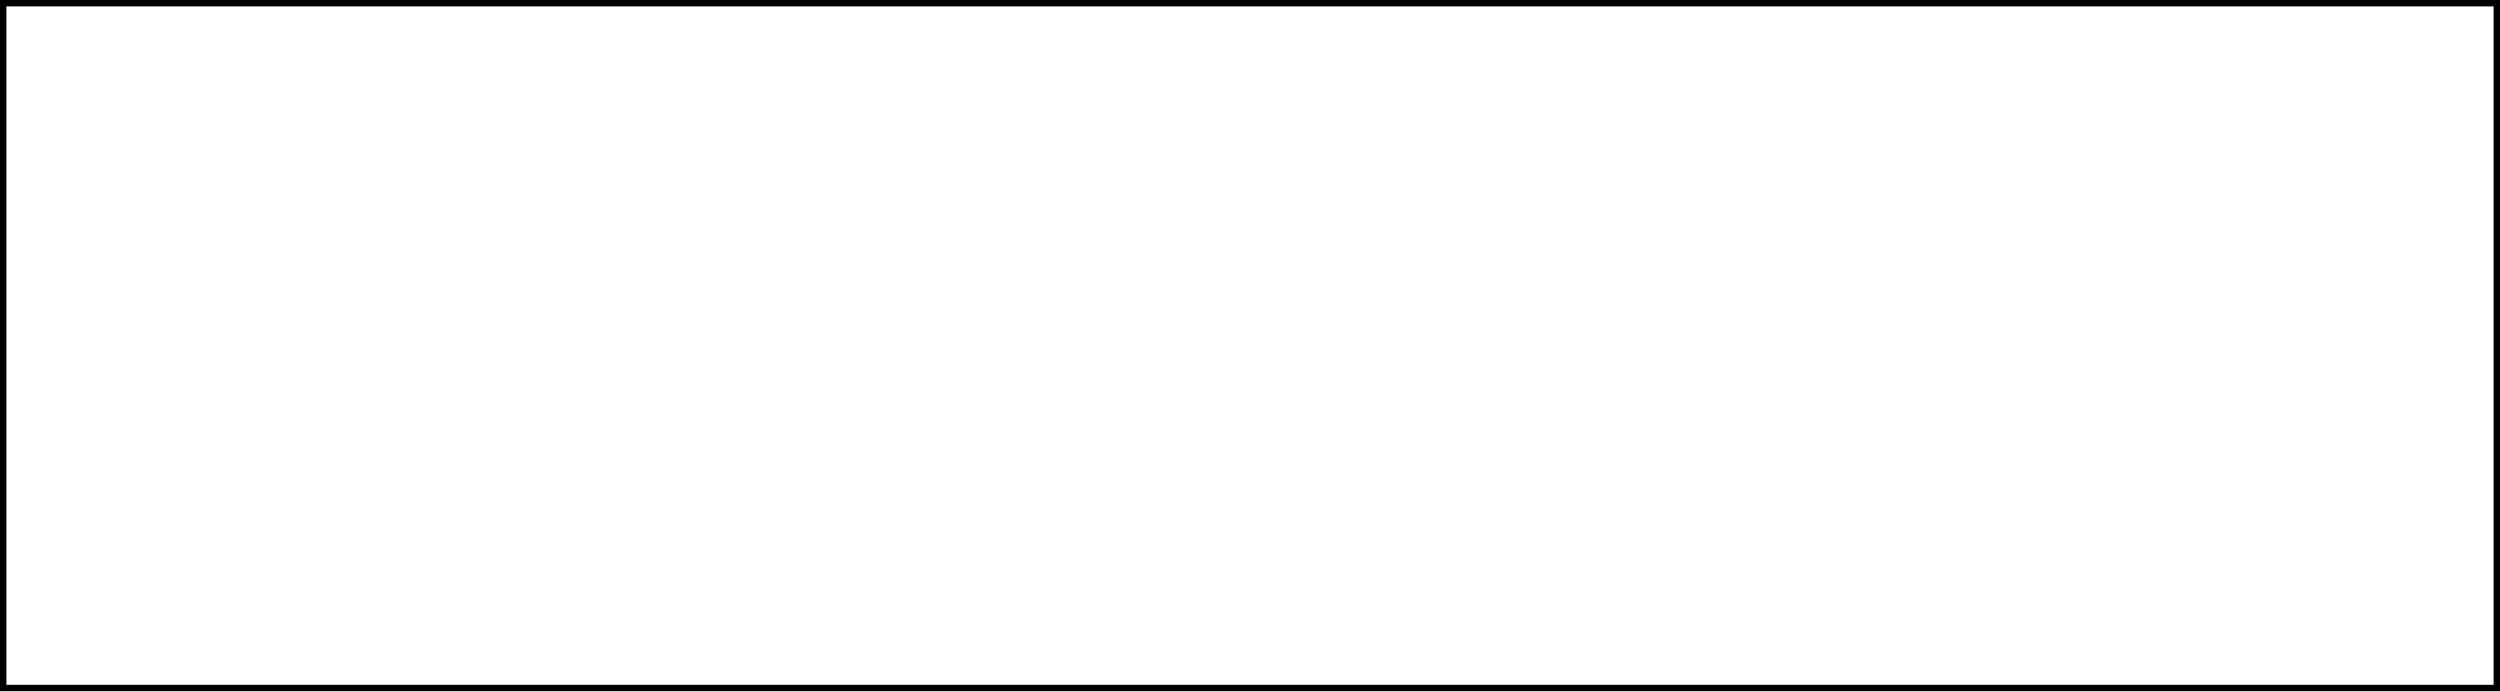
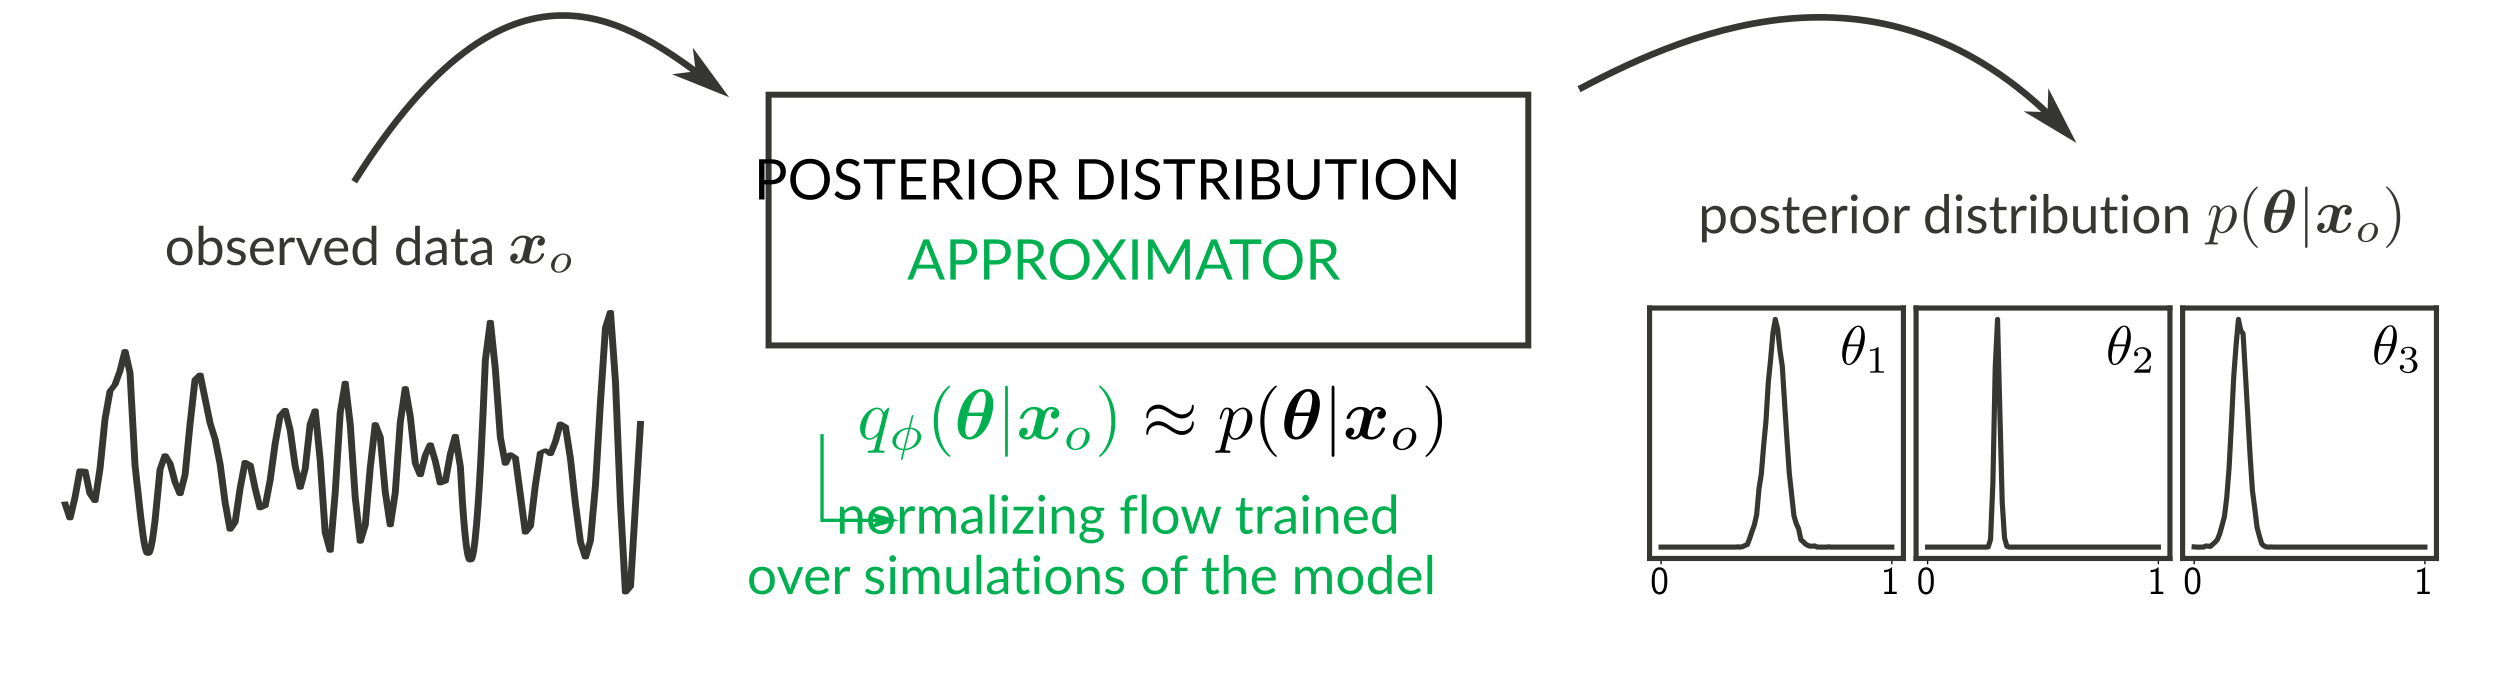
<svg xmlns="http://www.w3.org/2000/svg" width="788.023" height="217.872" viewBox="0 0 591.017 163.404" version="1.2" id="svg12">
  <defs id="defs5">
+     <marker orient="auto" refY="0.0" refX="0.0" id="marker7252" style="overflow:visible;">
+       <path id="path7250" d="M 0.0,0.0 L 5.0,-5.0 L -12.5,0.0 L 5.0,5.0 L 0.0,0.0 z " style="fill-rule:evenodd;stroke:#00b050;stroke-width:1pt;stroke-opacity:1;fill:#00b050;fill-opacity:1" transform="scale(0.4) rotate(180) translate(10,0)" />
+     </marker>
+     <marker orient="auto" refY="0.0" refX="0.0" id="Arrow1Mend" style="overflow:visible;">
+       <path id="path2341" d="M 0.0,0.0 L 5.0,-5.0 L -12.5,0.0 L 5.0,5.0 L 0.0,0.0 z " style="fill-rule:evenodd;stroke:#363732;stroke-width:1pt;stroke-opacity:1;fill:#363732;fill-opacity:1" transform="scale(0.4) rotate(180) translate(10,0)" />
+     </marker>
    <clipPath id="clip1">
      <path d="M 0,0 H 1321.754 V 296.953 H 0 Z m 0,0" id="path2" />
    </clipPath>
+     <clipPath id="clip1-3">
+       <path d="M 0,0 H 1321.754 V 296.953 H 0 Z m 0,0" id="path2-5" />
+     </clipPath>
+     <marker orient="auto" refY="0" refX="0" id="Arrow1Mend-6" style="overflow:visible">
+       <path id="path2341-2" d="M 0,0 5,-5 -12.5,0 5,5 Z" style="fill:#363732;fill-opacity:1;fill-rule:evenodd;stroke:#363732;stroke-width:1pt;stroke-opacity:1" transform="matrix(-0.4,0,0,-0.4,-4,0)" />
+     </marker>
  </defs>
-   <rect style="opacity:1;fill:none;fill-opacity:1;stroke:#000000;stroke-width:1.511;stroke-miterlimit:4;stroke-dasharray:none;stroke-dashoffset:0;stroke-opacity:1" id="rect821" width="589.506" height="161.893" x="0.756" y="0.756" />
+   <g id="g7398" transform="matrix(1.05,0,0,1.05,-18.42401,-11.40939)">
+     <g clip-path="url(#clip1-3)" id="g9" style="clip-rule:nonzero;stroke-width:2.71;stroke-miterlimit:100;stroke-dasharray:none" transform="matrix(0.7682033,0,0,0.39878,-746.447,53.75023)">
+       <path style="fill:none;stroke:#363732;stroke-width:2.033;stroke-linecap:square;stroke-linejoin:round;stroke-miterlimit:100;stroke-dasharray:none;stroke-opacity:1" d="m 1013.562,120.267 1.465,-8.566 1.465,11.883 1.469,15.457 1.473,-0.207 1.465,-13.215 1.465,-4.125 1.469,18.438 1.465,27.883 1.469,15.902 1.465,3.637 1.465,7.785 1.465,11.281 1.465,-12.355 1.469,-52.363 c 2.563,-44.635 3.504,-69.681 5.871,-30.984 l 1.465,28.777 1.469,8.078 1.465,-4.676 1.465,-10.684 1.465,-6.816 1.469,11.066 1.465,28.762 1.465,25.109 1.469,2.801 2.93,-27.547 1.473,-9.039 1.469,-14.152 1.465,-21.648 1.465,-15.426 1.469,4.34 1.465,19.129 1.465,14.984 1.469,-1.598 1.465,-13.457 1.465,-11.332 1.469,1.266 1.465,14.73 1.465,20.633 1.473,15.895 1.469,3.277 1.465,-11.574 1.465,-20.273 1.465,-12.379 1.469,10.805 1.465,25.371 1.469,7.781 1.465,-28.402 1.465,-40.777 1.473,-10.352 1.457,32.887 1.477,45.293 1.465,16.953 1.465,-23.574 1.465,-41.438 1.469,-24.988 1.465,9.426 1.469,32.59 1.465,24.613 1.465,-7.371 1.465,-31.09 1.469,-18.883 1.473,18.66 1.457,39.5 1.477,19.543 1.465,-16.195 1.465,-26.496 1.465,-6.719 1.469,11.363 1.465,6.254 1.465,-9.523 1.469,-12.758 1.465,1.109 1.465,15.574 1.465,10.395 1.477,-17.457 c 3.29,-119.658 5.825,-9.63 7.328,60.164 l 1.469,21.68 1.465,-26.926 1.465,-38.41 1.465,-15.031 1.469,5.57 1.465,-1.887 2.938,-42.555 1.465,3.594 1.469,23.543 1.465,18.133 1.469,1.371 1.465,-2.305 1.465,7.148 1.465,10.305 1.469,-1.715 1.465,-18.137 1.469,-25.582 1.465,-21.379 1.473,-9.02 1.457,9.52 1.48,31.395 1.461,47.008 1.473,42.07 1.457,8.875 1.473,-39.637 1.461,-68.793 1.457,-50.199 1.477,3.375 2.938,92.59" transform="matrix(1,0,0,-1,0,296.955)" id="path7" />
+     </g>
+     <g transform="translate(14.58524,24.82004)" id="g2310">
+       <text id="text1918" y="45.711" x="40.04" style="font-style:normal;font-variant:normal;font-weight:normal;font-stretch:normal;font-size:16px;line-height:1.25;font-family:Lato;-inkscape-font-specification:Lato;letter-spacing:0px;word-spacing:0px;fill:#363732;fill-opacity:1;stroke:none;stroke-width:0.75;stroke-opacity:1" xml:space="preserve">
+         <tspan style="font-size:12px;fill:#363732;fill-opacity:1;stroke:none;stroke-width:0.75;stroke-opacity:1" y="45.711" x="40.04" id="tspan1916">observed data</tspan>
+       </text>
+       <g id="g2200" transform="matrix(1.154731,0,0,1.154731,-147.7053,110.5783)" style="fill:#363732;fill-opacity:1">
+         <g transform="matrix(1.2,0,0,1.2,51.05708,-218.2423)" style="fill:#363732;fill-opacity:1" id="g2006">
+           <path style="fill:#363732;fill-opacity:1;stroke:none;stroke-width:0" d="m 5.344,-4 c -0.359,0.109 -0.531,0.438 -0.531,0.688 0,0.219 0.156,0.469 0.484,0.469 0.359,0 0.719,-0.297 0.719,-0.781 C 6.016,-4.156 5.5,-4.5 4.891,-4.5 4.312,-4.5 3.953,-4.078 3.812,-3.891 3.562,-4.312 3.016,-4.5 2.438,-4.5 c -1.25,0 -1.922,1.219 -1.922,1.547 0,0.141 0.141,0.141 0.234,0.141 0.125,0 0.188,0 0.234,-0.125 0.281,-0.906 1,-1.203 1.406,-1.203 0.375,0 0.562,0.172 0.562,0.484 0,0.203 -0.141,0.75 -0.234,1.109 L 2.375,-1.188 c -0.141,0.609 -0.5,0.906 -0.844,0.906 -0.047,0 -0.281,0 -0.469,-0.141 0.359,-0.109 0.531,-0.453 0.531,-0.688 0,-0.219 -0.172,-0.469 -0.5,-0.469 -0.344,0 -0.719,0.297 -0.719,0.781 0,0.531 0.531,0.875 1.141,0.875 0.562,0 0.938,-0.422 1.062,-0.609 0.25,0.422 0.812,0.609 1.375,0.609 1.266,0 1.938,-1.219 1.938,-1.547 0,-0.141 -0.156,-0.141 -0.234,-0.141 -0.125,0 -0.188,0 -0.234,0.125 -0.281,0.906 -1,1.203 -1.422,1.203 -0.375,0 -0.547,-0.172 -0.547,-0.5 0,-0.203 0.125,-0.734 0.219,-1.109 0.062,-0.25 0.297,-1.188 0.344,-1.344 0.156,-0.609 0.5,-0.906 0.844,-0.906 0.062,0 0.281,0 0.484,0.141 z m 0,0" transform="translate(148.712,134.765)" id="path2004" />
+         </g>
+         <g transform="matrix(1.2,0,0,1.2,51.05708,-218.2423)" style="fill:#363732;fill-opacity:1" id="g2010">
+           <path style="fill:#363732;fill-opacity:1;stroke:none;stroke-width:0" d="m 3.703,-1.859 c 0,-0.766 -0.578,-1.219 -1.266,-1.219 -1.031,0 -2,0.969 -2,1.922 0,0.703 0.5,1.219 1.266,1.219 1,0 2,-0.906 2,-1.922 z m -2,1.734 c -0.344,0 -0.688,-0.219 -0.688,-0.781 0,-0.281 0.125,-0.969 0.406,-1.359 C 1.719,-2.703 2.125,-2.875 2.438,-2.875 c 0.375,0 0.688,0.25 0.688,0.766 C 3.125,-1.938 3.047,-1.25 2.734,-0.766 2.469,-0.344 2.062,-0.125 1.703,-0.125 Z m 0,0" transform="translate(155.278,136.259)" id="path2008" />
+         </g>
+       </g>
+     </g>
+   </g>
+   <path style="fill:none;stroke:#000000;stroke-width:0.31;stroke-linecap:butt;stroke-linejoin:round;stroke-miterlimit:10;stroke-opacity:1" d="m 392.696,131.894 v 1.498" id="path8265" />
+   <g style="fill:#000000;fill-opacity:1" id="g8269" transform="matrix(0.696957,0,0,0.6969569,5.824177,1.58721)">
+     <g transform="matrix(0.75,0,0,0.75,551.3946,199.1653)" id="use8267">
+       <path id="path1084" d="m 7.734,-5.859 c 0,-1.031 -0.016,-2.938 -0.75,-4.406 C 6.25,-11.672 5.062,-12.047 4.219,-12.047 3,-12.047 1.953,-11.344 1.422,-10.188 0.844,-8.984 0.688,-7.75 0.688,-5.859 c 0,1.281 0.047,2.859 0.688,4.25 C 2.109,-0.094 3.359,0.281 4.203,0.281 5.312,0.281 6.391,-0.312 7,-1.547 7.625,-2.828 7.734,-4.25 7.734,-5.859 Z M 4.203,-0.812 c -1.375,0 -1.781,-1.562 -1.906,-2.078 -0.219,-0.891 -0.25,-1.75 -0.25,-3.172 0,-1.109 0,-2.375 0.344,-3.359 0.406,-1.141 1.125,-1.531 1.812,-1.531 1.328,0 1.75,1.328 1.891,1.781 0.281,0.953 0.281,2.062 0.281,3.109 0,1.672 0,5.25 -2.172,5.25 z m 0,0" style="stroke:none" />
+     </g>
+   </g>
+   <path style="fill:none;stroke:#000000;stroke-width:0.31;stroke-linecap:butt;stroke-linejoin:round;stroke-miterlimit:10;stroke-opacity:1" d="m 447.249,131.894 v 1.498" id="path8271" />
+   <g style="fill:#000000;fill-opacity:1" id="g8275" transform="matrix(0.6969569,0,0,0.696957,-47.67042,1.623591)">
+     <g transform="matrix(0.75,0,0,0.75,706.3701,199.1653)" id="use8273">
+       <path id="path1108" d="M 5.094,-12.047 H 4.75 c -0.969,1 -2.094,1.141 -3.25,1.172 v 1.047 c 0.531,-0.016 1.375,-0.062 2.219,-0.438 v 9.219 h -2.125 V 0 H 7.203 V -1.047 H 5.094 Z m 0,0" style="stroke:none" />
+     </g>
+   </g>
+   <path style="fill:none;stroke:#363732;stroke-width:1.219;stroke-linecap:square;stroke-linejoin:round;stroke-miterlimit:10;stroke-dasharray:none;stroke-opacity:1" d="m 392.696,129.336 h 17.634 l 0.551,-0.054 0.551,0.054 0.55,-0.109 0.551,-0.272 0.551,-0.219 0.551,-1.416 0.55,-1.689 0.551,-1.525 0.551,-2.452 0.551,-6.101 0.55,-3.487 0.551,-6.701 0.551,-5.829 0.551,-9.207 0.55,-5.338 0.551,-6.32 0.551,-3.16 0.551,2.234 0.55,5.121 0.551,3.704 0.551,8.77 0.551,8.553 0.55,7.955 0.551,5.012 0.551,5.066 0.55,1.852 0.551,1.253 0.551,2.56 0.551,0.491 0.55,0.545 0.551,0.327 0.551,0.164 h 0.551 l 0.55,-0.055 0.551,0.272 h 2.204 l 0.551,-0.054 0.551,0.054 h 14.327" id="path8285" />
+   <g transform="matrix(0.7997939,0,0,0.7997939,389.4041,-145.6225)" id="g9476" style="stroke:#363732;stroke-width:1.524;stroke-miterlimit:10;stroke-dasharray:none;stroke-opacity:1">
+     <path id="path8287" d="M 0.706,347.151 V 273.126" style="fill:none;stroke:#363732;stroke-width:1.524;stroke-linecap:square;stroke-linejoin:miter;stroke-miterlimit:10;stroke-dasharray:none;stroke-opacity:1" />
+     <path id="path8289" d="M 75.736,347.151 V 273.126" style="fill:none;stroke:#363732;stroke-width:1.524;stroke-linecap:square;stroke-linejoin:miter;stroke-miterlimit:10;stroke-dasharray:none;stroke-opacity:1" />
+     <path id="path8291" d="M 0.706,347.151 H 75.736" style="fill:none;stroke:#363732;stroke-width:1.524;stroke-linecap:square;stroke-linejoin:miter;stroke-miterlimit:10;stroke-dasharray:none;stroke-opacity:1" />
+     <path id="path8293" d="M 0.706,273.126 H 75.736" style="fill:none;stroke:#363732;stroke-width:1.524;stroke-linecap:square;stroke-linejoin:miter;stroke-miterlimit:10;stroke-dasharray:none;stroke-opacity:1" />
+   </g>
+   <path style="fill:none;stroke:#000000;stroke-width:0.31;stroke-linecap:butt;stroke-linejoin:round;stroke-miterlimit:10;stroke-opacity:1" d="m 455.704,131.894 v 1.498" id="path8297" />
+   <g style="fill:#000000;fill-opacity:1" id="g8301" transform="matrix(0.696957,0,0,0.6969569,-55.92006,1.58721)">
+     <g transform="matrix(0.75,0,0,0.75,730.3913,199.1653)" id="use8299">
+       <path id="path1088" d="m 7.734,-5.859 c 0,-1.031 -0.016,-2.938 -0.75,-4.406 C 6.25,-11.672 5.062,-12.047 4.219,-12.047 3,-12.047 1.953,-11.344 1.422,-10.188 0.844,-8.984 0.688,-7.75 0.688,-5.859 c 0,1.281 0.047,2.859 0.688,4.25 C 2.109,-0.094 3.359,0.281 4.203,0.281 5.312,0.281 6.391,-0.312 7,-1.547 7.625,-2.828 7.734,-4.25 7.734,-5.859 Z M 4.203,-0.812 c -1.375,0 -1.781,-1.562 -1.906,-2.078 -0.219,-0.891 -0.25,-1.75 -0.25,-3.172 0,-1.109 0,-2.375 0.344,-3.359 0.406,-1.141 1.125,-1.531 1.812,-1.531 1.328,0 1.75,1.328 1.891,1.781 0.281,0.953 0.281,2.062 0.281,3.109 0,1.672 0,5.25 -2.172,5.25 z m 0,0" style="stroke:none" />
+     </g>
+   </g>
+   <path style="fill:none;stroke:#000000;stroke-width:0.31;stroke-linecap:butt;stroke-linejoin:round;stroke-miterlimit:10;stroke-opacity:1" d="m 510.257,131.894 v 1.498" id="path8303" />
+   <g style="fill:#000000;fill-opacity:1" id="g8307" transform="matrix(0.6969569,0,0,0.696957,-109.4146,1.623591)">
+     <g transform="matrix(0.75,0,0,0.75,885.3667,199.1653)" id="use8305">
+       <path id="path1112" d="M 5.094,-12.047 H 4.75 c -0.969,1 -2.094,1.141 -3.25,1.172 v 1.047 c 0.531,-0.016 1.375,-0.062 2.219,-0.438 v 9.219 h -2.125 V 0 H 7.203 V -1.047 H 5.094 Z m 0,0" style="stroke:none" />
+     </g>
+   </g>
+   <path style="fill:none;stroke:#363732;stroke-width:1.219;stroke-linecap:square;stroke-linejoin:round;stroke-miterlimit:10;stroke-dasharray:none;stroke-opacity:1" d="m 455.704,129.336 h 13.777 l 0.551,-0.047 0.551,-1.771 0.55,-13.326 0.551,-27.251 0.551,-11.429 0.551,21.972 0.55,21.214 0.551,8.472 0.551,1.976 0.551,0.19 h 35.266" id="path8317" />
+   <g transform="matrix(0.7997939,0,0,0.7997939,389.4041,-145.6225)" id="g9470" style="stroke:#363732;stroke-width:1.524;stroke-miterlimit:10;stroke-dasharray:none;stroke-opacity:1">
+     <path id="path8319" d="M 79.487,347.151 V 273.126" style="fill:none;stroke:#363732;stroke-width:1.524;stroke-linecap:square;stroke-linejoin:miter;stroke-miterlimit:10;stroke-dasharray:none;stroke-opacity:1" />
+     <path id="path8321" d="M 154.517,347.151 V 273.126" style="fill:none;stroke:#363732;stroke-width:1.524;stroke-linecap:square;stroke-linejoin:miter;stroke-miterlimit:10;stroke-dasharray:none;stroke-opacity:1" />
+     <path id="path8323" d="m 79.487,347.151 h 75.03" style="fill:none;stroke:#363732;stroke-width:1.524;stroke-linecap:square;stroke-linejoin:miter;stroke-miterlimit:10;stroke-dasharray:none;stroke-opacity:1" />
+     <path id="path8325" d="m 79.487,273.126 h 75.03" style="fill:none;stroke:#363732;stroke-width:1.524;stroke-linecap:square;stroke-linejoin:miter;stroke-miterlimit:10;stroke-dasharray:none;stroke-opacity:1" />
+   </g>
+   <path style="fill:none;stroke:#000000;stroke-width:0.31;stroke-linecap:butt;stroke-linejoin:round;stroke-miterlimit:10;stroke-opacity:1" d="m 518.714,131.894 v 1.498" id="path8329" />
+   <g style="fill:#000000;fill-opacity:1" id="g8333" transform="matrix(0.696957,0,0,0.6969569,-117.6643,1.58721)">
+     <g transform="matrix(0.75,0,0,0.75,909.3879,199.1653)" id="use8331">
+       <path id="path1092" d="m 7.734,-5.859 c 0,-1.031 -0.016,-2.938 -0.75,-4.406 C 6.25,-11.672 5.062,-12.047 4.219,-12.047 3,-12.047 1.953,-11.344 1.422,-10.188 0.844,-8.984 0.688,-7.75 0.688,-5.859 c 0,1.281 0.047,2.859 0.688,4.25 C 2.109,-0.094 3.359,0.281 4.203,0.281 5.312,0.281 6.391,-0.312 7,-1.547 7.625,-2.828 7.734,-4.25 7.734,-5.859 Z M 4.203,-0.812 c -1.375,0 -1.781,-1.562 -1.906,-2.078 -0.219,-0.891 -0.25,-1.75 -0.25,-3.172 0,-1.109 0,-2.375 0.344,-3.359 0.406,-1.141 1.125,-1.531 1.812,-1.531 1.328,0 1.75,1.328 1.891,1.781 0.281,0.953 0.281,2.062 0.281,3.109 0,1.672 0,5.25 -2.172,5.25 z m 0,0" style="stroke:none" />
+     </g>
+   </g>
+   <path style="fill:none;stroke:#000000;stroke-width:0.31;stroke-linecap:butt;stroke-linejoin:round;stroke-miterlimit:10;stroke-opacity:1" d="m 573.266,131.894 v 1.498" id="path8335" />
+   <g style="fill:#000000;fill-opacity:1" id="g8339" transform="matrix(0.6969569,0,0,0.696957,-171.1589,1.623591)">
+     <g transform="matrix(0.75,0,0,0.75,1064.363,199.1653)" id="use8337">
+       <path id="path1116" d="M 5.094,-12.047 H 4.75 c -0.969,1 -2.094,1.141 -3.25,1.172 v 1.047 c 0.531,-0.016 1.375,-0.062 2.219,-0.438 v 9.219 h -2.125 V 0 H 7.203 V -1.047 H 5.094 Z m 0,0" style="stroke:none" />
+     </g>
+   </g>
+   <path style="fill:none;stroke:#363732;stroke-width:1.219;stroke-linecap:square;stroke-linejoin:round;stroke-miterlimit:10;stroke-dasharray:none;stroke-opacity:1" d="m 518.714,129.292 0.55,0.044 h 1.654 l 0.55,-0.27 1.103,0.091 0.551,-0.494 0.55,-0.494 0.551,-0.628 0.551,-1.434 0.551,-1.929 0.55,-2.108 0.551,-4.531 0.551,-6.996 0.55,-10.406 0.551,-11.257 0.551,-7.311 0.551,-6.056 0.55,2.602 0.551,0.763 0.551,9.554 0.551,9.552 0.55,9.599 0.551,8.342 0.551,4.216 0.551,4.531 0.55,2.063 0.551,1.84 0.551,0.492 0.551,0.226 0.55,0.044 0.551,-0.044 0.551,0.044 h 35.817" id="path8353" />
+   <g transform="matrix(0.7997939,0,0,0.7997939,389.4041,-145.6225)" id="g9464" style="stroke:#363732;stroke-width:1.524;stroke-miterlimit:10;stroke-dasharray:none;stroke-opacity:1">
+     <path id="path8355" d="M 158.268,347.151 V 273.126" style="fill:none;stroke:#363732;stroke-width:1.524;stroke-linecap:square;stroke-linejoin:miter;stroke-miterlimit:10;stroke-dasharray:none;stroke-opacity:1" />
+     <path id="path8357" d="M 233.298,347.151 V 273.126" style="fill:none;stroke:#363732;stroke-width:1.524;stroke-linecap:square;stroke-linejoin:miter;stroke-miterlimit:10;stroke-dasharray:none;stroke-opacity:1" />
+     <path id="path8359" d="M 158.268,347.151 H 233.298" style="fill:none;stroke:#363732;stroke-width:1.524;stroke-linecap:square;stroke-linejoin:miter;stroke-miterlimit:10;stroke-dasharray:none;stroke-opacity:1" />
+     <path id="path8361" d="M 158.268,273.126 H 233.298" style="fill:none;stroke:#363732;stroke-width:1.524;stroke-linecap:square;stroke-linejoin:miter;stroke-miterlimit:10;stroke-dasharray:none;stroke-opacity:1" />
+   </g>
+   <g transform="matrix(0.9875624,0,0,0.9875624,0.937927,-90.87984)" style="stroke:#363732;stroke-opacity:1" id="g1574">
+     <g id="g1450" style="fill:#000000;fill-opacity:1;stroke:#363732;stroke-opacity:1" transform="matrix(1.323,0,0,1.323,242.736,0.9794837)">
+       <path id="path1448" transform="translate(148.712,134.765)" d="m 4.531,-4.984 c 0,-0.656 -0.172,-2.047 -1.188,-2.047 -1.391,0 -2.922,2.812 -2.922,5.094 0,0.938 0.281,2.047 1.188,2.047 1.406,0 2.922,-2.859 2.922,-5.094 z M 1.469,-3.625 C 1.641,-4.25 1.844,-5.047 2.25,-5.766 2.516,-6.25 2.875,-6.812 3.328,-6.812 c 0.484,0 0.547,0.641 0.547,1.203 0,0.5 -0.078,1 -0.312,1.984 z m 2,0.328 C 3.359,-2.844 3.156,-2 2.766,-1.281 c -0.344,0.688 -0.719,1.172 -1.156,1.172 -0.328,0 -0.531,-0.297 -0.531,-1.219 0,-0.422 0.062,-1 0.312,-1.969 z m 0,0" style="stroke:#363732;stroke-width:0;stroke-opacity:1" />
+     </g>
+     <g id="g1454" style="fill:#000000;fill-opacity:1;stroke:#363732;stroke-opacity:1" transform="matrix(1.323,0,0,1.323,242.736,0.9794837)">
+       <path id="path1452" transform="translate(153.389,136.259)" d="m 2.328,-4.438 c 0,-0.188 0,-0.188 -0.203,-0.188 -0.453,0.438 -1.078,0.438 -1.359,0.438 v 0.25 c 0.156,0 0.625,0 1,-0.188 v 3.547 c 0,0.234 0,0.328 -0.688,0.328 H 0.812 V 0 c 0.125,0 0.984,-0.031 1.234,-0.031 0.219,0 1.094,0.031 1.25,0.031 V -0.25 H 3.031 c -0.703,0 -0.703,-0.094 -0.703,-0.328 z m 0,0" style="stroke:#363732;stroke-width:0;stroke-opacity:1" />
+     </g>
+   </g>
+   <g transform="matrix(0.9875624,0,0,0.9875624,63.81906,-106.4996)" style="stroke:#363732;stroke-opacity:1" id="g1586">
+     <g id="g1458" style="fill:#000000;fill-opacity:1;stroke:#363732;stroke-opacity:1" transform="matrix(1.323,0,0,1.323,242.736,0.9794837)">
+       <path id="path1456" transform="translate(148.712,146.72)" d="m 4.531,-4.984 c 0,-0.656 -0.172,-2.047 -1.188,-2.047 -1.391,0 -2.922,2.812 -2.922,5.094 0,0.938 0.281,2.047 1.188,2.047 1.406,0 2.922,-2.859 2.922,-5.094 z M 1.469,-3.625 C 1.641,-4.25 1.844,-5.047 2.25,-5.766 2.516,-6.25 2.875,-6.812 3.328,-6.812 c 0.484,0 0.547,0.641 0.547,1.203 0,0.5 -0.078,1 -0.312,1.984 z m 2,0.328 C 3.359,-2.844 3.156,-2 2.766,-1.281 c -0.344,0.688 -0.719,1.172 -1.156,1.172 -0.328,0 -0.531,-0.297 -0.531,-1.219 0,-0.422 0.062,-1 0.312,-1.969 z m 0,0" style="stroke:#363732;stroke-width:0;stroke-opacity:1" />
+     </g>
+     <g id="g1462" style="fill:#000000;fill-opacity:1;stroke:#363732;stroke-opacity:1" transform="matrix(1.323,0,0,1.323,242.736,0.9794837)">
+       <path id="path1460" transform="translate(153.389,148.214)" d="M 3.516,-1.266 H 3.281 c -0.016,0.156 -0.094,0.562 -0.188,0.625 C 3.047,-0.594 2.516,-0.594 2.406,-0.594 H 1.125 c 0.734,-0.641 0.984,-0.844 1.391,-1.172 0.516,-0.406 1,-0.844 1,-1.5 0,-0.844 -0.734,-1.359 -1.625,-1.359 -0.859,0 -1.453,0.609 -1.453,1.25 0,0.344 0.297,0.391 0.375,0.391 0.156,0 0.359,-0.125 0.359,-0.375 0,-0.125 -0.047,-0.375 -0.406,-0.375 C 0.984,-4.219 1.453,-4.375 1.781,-4.375 c 0.703,0 1.062,0.547 1.062,1.109 0,0.609 -0.438,1.078 -0.656,1.328 L 0.516,-0.266 C 0.438,-0.203 0.438,-0.188 0.438,0 h 2.875 z m 0,0" style="stroke:#363732;stroke-width:0;stroke-opacity:1" />
+     </g>
+   </g>
+   <g transform="matrix(0.9875624,0,0,0.9875624,126.7137,-122.2112)" style="stroke:#363732;stroke-opacity:1" id="g1580">
+     <g id="g1466" style="fill:#000000;fill-opacity:1;stroke:#363732;stroke-opacity:1" transform="matrix(1.323,0,0,1.323,242.736,0.9794837)">
+       <path id="path1464" transform="translate(148.712,158.675)" d="m 4.531,-4.984 c 0,-0.656 -0.172,-2.047 -1.188,-2.047 -1.391,0 -2.922,2.812 -2.922,5.094 0,0.938 0.281,2.047 1.188,2.047 1.406,0 2.922,-2.859 2.922,-5.094 z M 1.469,-3.625 C 1.641,-4.25 1.844,-5.047 2.25,-5.766 2.516,-6.25 2.875,-6.812 3.328,-6.812 c 0.484,0 0.547,0.641 0.547,1.203 0,0.5 -0.078,1 -0.312,1.984 z m 2,0.328 C 3.359,-2.844 3.156,-2 2.766,-1.281 c -0.344,0.688 -0.719,1.172 -1.156,1.172 -0.328,0 -0.531,-0.297 -0.531,-1.219 0,-0.422 0.062,-1 0.312,-1.969 z m 0,0" style="stroke:#363732;stroke-width:0;stroke-opacity:1" />
+     </g>
+     <g id="g1470" style="fill:#000000;fill-opacity:1;stroke:#363732;stroke-opacity:1" transform="matrix(1.323,0,0,1.323,242.736,0.9794837)">
+       <path id="path1468" transform="translate(153.389,160.169)" d="m 1.906,-2.328 c 0.547,0 0.938,0.375 0.938,1.125 0,0.859 -0.516,1.125 -0.906,1.125 -0.281,0 -0.906,-0.078 -1.188,-0.5 0.328,0 0.406,-0.234 0.406,-0.391 0,-0.219 -0.172,-0.375 -0.391,-0.375 -0.188,0 -0.391,0.125 -0.391,0.406 0,0.656 0.719,1.078 1.562,1.078 0.969,0 1.641,-0.656 1.641,-1.344 0,-0.547 -0.438,-1.094 -1.203,-1.25 0.719,-0.266 0.984,-0.781 0.984,-1.219 0,-0.547 -0.625,-0.953 -1.406,-0.953 -0.766,0 -1.359,0.375 -1.359,0.938 0,0.234 0.156,0.359 0.359,0.359 0.219,0 0.359,-0.156 0.359,-0.344 0,-0.203 -0.141,-0.359 -0.359,-0.375 0.25,-0.297 0.719,-0.375 0.984,-0.375 0.312,0 0.75,0.156 0.75,0.75 0,0.297 -0.094,0.625 -0.281,0.828 -0.219,0.266 -0.422,0.281 -0.766,0.312 -0.172,0.016 -0.188,0.016 -0.219,0.016 -0.016,0 -0.078,0.016 -0.078,0.094 0,0.094 0.062,0.094 0.188,0.094 z m 0,0" style="stroke:#363732;stroke-width:0;stroke-opacity:1" />
+     </g>
+   </g>
+   <g id="g2219" transform="matrix(1.05,0,0,1.05,-20.22572,29.4361)">
+     <text xml:space="preserve" style="font-style:normal;font-variant:normal;font-weight:normal;font-stretch:normal;font-size:16px;line-height:1.25;font-family:Lato;-inkscape-font-specification:Lato;letter-spacing:0px;word-spacing:0px;fill:#363732;fill-opacity:1;stroke:none;stroke-width:0.75;stroke-opacity:1" x="401.613" y="24.477" id="text1922">
+       <tspan id="tspan1920" x="401.613" y="24.477" style="font-size:12px;fill:#363732;fill-opacity:1;stroke:none;stroke-width:0.75;stroke-opacity:1">posterior distribution</tspan>
+     </text>
+     <g style="fill:#363732;fill-opacity:1" transform="matrix(1.154731,0,0,1.154731,251.0793,73.03215)" id="g2194">
+       <g id="g2014" style="fill:#363732;fill-opacity:1" transform="matrix(1.2,0,0,1.2,51.05708,-218.2423)">
+         <path id="path2012" transform="translate(148.712,146.72)" d="M 0.453,1.219 C 0.375,1.562 0.344,1.625 -0.094,1.625 c -0.109,0 -0.219,0 -0.219,0.188 0,0.078 0.047,0.125 0.125,0.125 0.266,0 0.562,-0.031 0.828,-0.031 0.344,0 0.672,0.031 1,0.031 0.047,0 0.172,0 0.172,-0.203 C 1.812,1.625 1.719,1.625 1.578,1.625 c -0.5,0 -0.5,-0.062 -0.5,-0.156 0,-0.125 0.422,-1.75 0.484,-2 0.125,0.297 0.406,0.641 0.922,0.641 1.156,0 2.406,-1.453 2.406,-2.922 0,-0.938 -0.578,-1.594 -1.328,-1.594 -0.5,0 -0.984,0.359 -1.312,0.75 -0.094,-0.547 -0.531,-0.75 -0.891,-0.75 -0.469,0 -0.656,0.391 -0.734,0.562 C 0.438,-3.5 0.312,-2.906 0.312,-2.875 c 0,0.109 0.094,0.109 0.109,0.109 0.109,0 0.109,-0.016 0.172,-0.234 0.172,-0.703 0.375,-1.188 0.734,-1.188 0.172,0 0.312,0.078 0.312,0.453 0,0.234 -0.031,0.344 -0.078,0.516 z m 1.75,-4.328 C 2.266,-3.375 2.547,-3.656 2.719,-3.812 c 0.359,-0.297 0.641,-0.375 0.812,-0.375 0.391,0 0.641,0.344 0.641,0.938 0,0.594 -0.328,1.734 -0.516,2.109 -0.344,0.703 -0.812,1.031 -1.188,1.031 C 1.812,-0.109 1.688,-0.938 1.688,-1 c 0,-0.016 0,-0.031 0.031,-0.156 z m 0,0" style="fill:#363732;fill-opacity:1;stroke:none;stroke-width:0" />
+       </g>
+       <g id="g2018" style="fill:#363732;fill-opacity:1" transform="matrix(1.2,0,0,1.2,51.05708,-218.2423)">
+         <path id="path2016" transform="translate(153.725,146.72)" d="m 3.297,2.391 c 0,-0.031 0,-0.047 -0.172,-0.219 C 1.891,0.922 1.562,-0.969 1.562,-2.5 c 0,-1.734 0.375,-3.469 1.609,-4.703 0.125,-0.125 0.125,-0.141 0.125,-0.172 0,-0.078 -0.031,-0.109 -0.094,-0.109 -0.109,0 -1,0.688 -1.594,1.953 -0.5,1.094 -0.625,2.203 -0.625,3.031 0,0.781 0.109,1.984 0.656,3.125 C 2.25,1.844 3.094,2.5 3.203,2.5 c 0.062,0 0.094,-0.031 0.094,-0.109 z m 0,0" style="fill:#363732;fill-opacity:1;stroke:none;stroke-width:0" />
+       </g>
+       <g id="g2022" style="fill:#363732;fill-opacity:1" transform="matrix(1.2,0,0,1.2,51.05708,-218.2423)">
+         <path id="path2020" transform="translate(157.599,146.72)" d="M 5.453,-4.891 C 5.453,-6.641 4.422,-7 3.812,-7 c -0.797,0 -1.781,0.516 -2.531,1.875 -0.516,0.938 -0.828,2.297 -0.828,3.094 0,1.453 0.766,2.109 1.656,2.109 0.672,0 1.547,-0.391 2.234,-1.406 0.844,-1.219 1.109,-2.812 1.109,-3.562 z m -3.484,1.188 c 0.141,-0.578 0.406,-1.484 0.703,-2 0.234,-0.406 0.641,-0.938 1.109,-0.938 0.422,0 0.609,0.438 0.609,1.031 0,0.625 -0.219,1.5 -0.328,1.906 z M 3.938,-3.219 c -0.625,2.672 -1.453,2.938 -1.797,2.938 C 2,-0.281 1.781,-0.312 1.641,-0.625 1.531,-0.891 1.531,-1.281 1.531,-1.297 c 0,-0.562 0.219,-1.5 0.328,-1.922 z m 0,0" style="fill:#363732;fill-opacity:1;stroke:none;stroke-width:0" />
+       </g>
+       <g id="g2026" style="fill:#363732;fill-opacity:1" transform="matrix(1.2,0,0,1.2,51.05708,-218.2423)">
+         <path id="path2024" transform="translate(163.514,146.72)" d="m 1.578,-7.125 c 0,-0.172 0,-0.359 -0.188,-0.359 -0.203,0 -0.203,0.188 -0.203,0.359 v 9.266 c 0,0.172 0,0.359 0.203,0.359 0.188,0 0.188,-0.188 0.188,-0.359 z m 0,0" style="fill:#363732;fill-opacity:1;stroke:none;stroke-width:0" />
+       </g>
+       <g id="g2030" style="fill:#363732;fill-opacity:1" transform="matrix(1.2,0,0,1.2,51.05708,-218.2423)">
+         <path id="path2028" transform="translate(166.282,146.72)" d="m 5.344,-4 c -0.359,0.109 -0.531,0.438 -0.531,0.688 0,0.219 0.156,0.469 0.484,0.469 0.359,0 0.719,-0.297 0.719,-0.781 C 6.016,-4.156 5.5,-4.5 4.891,-4.5 4.312,-4.5 3.953,-4.078 3.812,-3.891 3.562,-4.312 3.016,-4.5 2.438,-4.5 c -1.25,0 -1.922,1.219 -1.922,1.547 0,0.141 0.141,0.141 0.234,0.141 0.125,0 0.188,0 0.234,-0.125 0.281,-0.906 1,-1.203 1.406,-1.203 0.375,0 0.562,0.172 0.562,0.484 0,0.203 -0.141,0.75 -0.234,1.109 L 2.375,-1.188 c -0.141,0.609 -0.5,0.906 -0.844,0.906 -0.047,0 -0.281,0 -0.469,-0.141 0.359,-0.109 0.531,-0.453 0.531,-0.688 0,-0.219 -0.172,-0.469 -0.5,-0.469 -0.344,0 -0.719,0.297 -0.719,0.781 0,0.531 0.531,0.875 1.141,0.875 0.562,0 0.938,-0.422 1.062,-0.609 0.25,0.422 0.812,0.609 1.375,0.609 1.266,0 1.938,-1.219 1.938,-1.547 0,-0.141 -0.156,-0.141 -0.234,-0.141 -0.125,0 -0.188,0 -0.234,0.125 -0.281,0.906 -1,1.203 -1.422,1.203 -0.375,0 -0.547,-0.172 -0.547,-0.5 0,-0.203 0.125,-0.734 0.219,-1.109 0.062,-0.25 0.297,-1.188 0.344,-1.344 0.156,-0.609 0.5,-0.906 0.844,-0.906 0.062,0 0.281,0 0.484,0.141 z m 0,0" style="fill:#363732;fill-opacity:1;stroke:none;stroke-width:0" />
+       </g>
+       <g id="g2034" style="fill:#363732;fill-opacity:1" transform="matrix(1.2,0,0,1.2,51.05708,-218.2423)">
+         <path id="path2032" transform="translate(172.847,148.214)" d="m 3.703,-1.859 c 0,-0.766 -0.578,-1.219 -1.266,-1.219 -1.031,0 -2,0.969 -2,1.922 0,0.703 0.5,1.219 1.266,1.219 1,0 2,-0.906 2,-1.922 z m -2,1.734 c -0.344,0 -0.688,-0.219 -0.688,-0.781 0,-0.281 0.125,-0.969 0.406,-1.359 C 1.719,-2.703 2.125,-2.875 2.438,-2.875 c 0.375,0 0.688,0.25 0.688,0.766 C 3.125,-1.938 3.047,-1.25 2.734,-0.766 2.469,-0.344 2.062,-0.125 1.703,-0.125 Z m 0,0" style="fill:#363732;fill-opacity:1;stroke:none;stroke-width:0" />
+       </g>
+       <g id="g2038" style="fill:#363732;fill-opacity:1" transform="matrix(1.2,0,0,1.2,51.05708,-218.2423)">
+         <path id="path2036" transform="translate(177.278,146.72)" d="m 2.875,-2.5 c 0,-0.766 -0.109,-1.969 -0.656,-3.109 -0.594,-1.219 -1.453,-1.875 -1.547,-1.875 -0.062,0 -0.109,0.047 -0.109,0.109 0,0.031 0,0.047 0.188,0.234 0.984,0.984 1.547,2.562 1.547,4.641 0,1.719 -0.359,3.469 -1.594,4.719 C 0.562,2.344 0.562,2.359 0.562,2.391 0.562,2.453 0.609,2.5 0.672,2.5 0.766,2.5 1.672,1.812 2.25,0.547 2.766,-0.547 2.875,-1.656 2.875,-2.5 Z m 0,0" style="fill:#363732;fill-opacity:1;stroke:none;stroke-width:0" />
+       </g>
+     </g>
+   </g>
+   <path style="fill:none;stroke:#363732;stroke-width:1.575;stroke-linecap:butt;stroke-linejoin:miter;stroke-miterlimit:4;stroke-dasharray:none;stroke-opacity:1;marker-end:url(#Arrow1Mend)" d="M 83.736,42.956 C 120.654,-15.714 148.113,4.142 169.913,21.084" id="path2330" />
+   <path style="fill:none;stroke:#363732;stroke-width:1.575;stroke-linecap:butt;stroke-linejoin:miter;stroke-miterlimit:4;stroke-dasharray:none;stroke-opacity:1;marker-end:url(#Arrow1Mend-6)" d="M 373.288,21.084 C 400.598,6.635 447.126,-12.922 488.767,31.541" id="path2330-9" />
+   <rect style="opacity:1;fill:none;fill-opacity:1;stroke:#363732;stroke-width:1.418;stroke-miterlimit:100;stroke-dasharray:none;stroke-dashoffset:0;stroke-opacity:1" id="rect814" width="179.603" height="59.276" x="181.697" y="22.387" />
+   <text xml:space="preserve" style="font-style:normal;font-variant:normal;font-weight:normal;font-stretch:normal;font-size:15.162px;line-height:1.25;font-family:Lato;-inkscape-font-specification:Lato;letter-spacing:0px;word-spacing:0px;fill:#000000;fill-opacity:1;stroke:none;stroke-width:0.711" x="271.5" y="47.147" id="text1320">
+     <tspan id="tspan1318" x="271.5" y="47.147" style="font-size:13.267px;text-align:center;text-anchor:middle;stroke-width:0.711">POSTERIOR DISTRIBUTION</tspan>
+     <tspan x="271.5" y="66.099" style="font-style:normal;font-variant:normal;font-weight:normal;font-stretch:normal;font-size:13.267px;font-family:Lato;-inkscape-font-specification:Lato;text-align:center;text-anchor:middle;fill:#00b050;fill-opacity:1;stroke-width:0.711" id="tspan1322">APPROXIMATOR</tspan>
+   </text>
+   <g id="g7142" style="fill:#00b050;fill-opacity:1" transform="matrix(1.05,0,0,1.05,-18.42401,7.493066)">
+     <g transform="matrix(1.608115,0,0,1.608115,-28.61341,-125.0091)" style="fill:#00b050;fill-opacity:1" id="g6569">
+       <path style="fill:#00b050;fill-opacity:1;stroke:none;stroke-width:0" d="m 4.5,-4.297 c 0,-0.047 -0.031,-0.094 -0.094,-0.094 -0.109,0 -0.516,0.391 -0.672,0.688 C 3.516,-4.25 3.125,-4.406 2.797,-4.406 c -1.172,0 -2.391,1.469 -2.391,2.922 0,0.969 0.578,1.594 1.312,1.594 0.422,0 0.812,-0.234 1.172,-0.594 -0.094,0.344 -0.422,1.688 -0.453,1.781 -0.078,0.281 -0.156,0.312 -0.719,0.328 -0.125,0 -0.219,0 -0.219,0.203 0,0 0,0.109 0.125,0.109 0.312,0 0.672,-0.031 1,-0.031 0.328,0 0.688,0.031 1.031,0.031 0.047,0 0.172,0 0.172,-0.203 C 3.828,1.625 3.734,1.625 3.562,1.625 3.094,1.625 3.094,1.562 3.094,1.469 3.094,1.391 3.109,1.328 3.125,1.25 Z m -2.75,4.188 c -0.609,0 -0.641,-0.766 -0.641,-0.938 0,-0.484 0.281,-1.562 0.453,-1.984 0.312,-0.734 0.828,-1.156 1.234,-1.156 0.656,0 0.797,0.812 0.797,0.875 0,0.062 -0.547,2.25 -0.578,2.281 C 2.859,-0.75 2.297,-0.109 1.75,-0.109 Z m 0,0" transform="translate(148.712,134.765)" id="path6567" />
+     </g>
+     <g transform="matrix(1.608115,0,0,1.608115,-28.61341,-125.0091)" style="fill:#00b050;fill-opacity:1" id="g6573">
+       <path style="fill:#00b050;fill-opacity:1;stroke:none;stroke-width:0" d="m 3.422,-4.75 c 0,-0.094 -0.078,-0.094 -0.109,-0.094 -0.109,0 -0.109,0.047 -0.141,0.156 L 2.781,-3.094 c -1.234,0.062 -2.297,0.953 -2.297,1.875 0,0.797 0.719,1.266 1.5,1.297 C 1.922,0.297 1.875,0.516 1.812,0.734 1.734,1.062 1.672,1.312 1.672,1.344 c 0,0.078 0.094,0.078 0.109,0.078 0.109,0 0.109,-0.016 0.156,-0.172 L 2.219,0.078 c 1.203,-0.047 2.297,-0.922 2.297,-1.875 0,-0.719 -0.641,-1.25 -1.5,-1.281 z M 2.031,-0.125 C 1.484,-0.141 1,-0.438 1,-1.094 1,-1.797 1.531,-2.781 2.719,-2.891 Z m 0.938,-2.766 C 3.5,-2.859 4,-2.578 4,-1.906 c 0,0.75 -0.594,1.688 -1.734,1.781 z m 0,0" transform="translate(153.16,136.259)" id="path6571" />
+     </g>
+     <g transform="matrix(1.608115,0,0,1.608115,-28.61341,-125.0091)" style="fill:#00b050;fill-opacity:1" id="g6577">
+       <path style="fill:#00b050;fill-opacity:1;stroke:none;stroke-width:0" d="m 3.297,2.391 c 0,-0.031 0,-0.047 -0.172,-0.219 C 1.891,0.922 1.562,-0.969 1.562,-2.5 c 0,-1.734 0.375,-3.469 1.609,-4.703 0.125,-0.125 0.125,-0.141 0.125,-0.172 0,-0.078 -0.031,-0.109 -0.094,-0.109 -0.109,0 -1,0.688 -1.594,1.953 -0.5,1.094 -0.625,2.203 -0.625,3.031 0,0.781 0.109,1.984 0.656,3.125 C 2.25,1.844 3.094,2.5 3.203,2.5 c 0.062,0 0.094,-0.031 0.094,-0.109 z m 0,0" transform="translate(158.448,134.765)" id="path6575" />
+     </g>
+     <g transform="matrix(1.608115,0,0,1.608115,-28.61341,-125.0091)" style="fill:#00b050;fill-opacity:1" id="g6581">
+       <path style="fill:#00b050;fill-opacity:1;stroke:none;stroke-width:0" d="M 5.453,-4.891 C 5.453,-6.641 4.422,-7 3.812,-7 c -0.797,0 -1.781,0.516 -2.531,1.875 -0.516,0.938 -0.828,2.297 -0.828,3.094 0,1.453 0.766,2.109 1.656,2.109 0.672,0 1.547,-0.391 2.234,-1.406 0.844,-1.219 1.109,-2.812 1.109,-3.562 z m -3.484,1.188 c 0.141,-0.578 0.406,-1.484 0.703,-2 0.234,-0.406 0.641,-0.938 1.109,-0.938 0.422,0 0.609,0.438 0.609,1.031 0,0.625 -0.219,1.5 -0.328,1.906 z M 3.938,-3.219 c -0.625,2.672 -1.453,2.938 -1.797,2.938 C 2,-0.281 1.781,-0.312 1.641,-0.625 1.531,-0.891 1.531,-1.281 1.531,-1.297 c 0,-0.562 0.219,-1.5 0.328,-1.922 z m 0,0" transform="translate(162.323,134.765)" id="path6579" />
+     </g>
+     <g transform="matrix(1.608115,0,0,1.608115,-28.61341,-125.0091)" style="fill:#00b050;fill-opacity:1" id="g6585">
+       <path style="fill:#00b050;fill-opacity:1;stroke:none;stroke-width:0" d="m 1.578,-7.125 c 0,-0.172 0,-0.359 -0.188,-0.359 -0.203,0 -0.203,0.188 -0.203,0.359 v 9.266 c 0,0.172 0,0.359 0.203,0.359 0.188,0 0.188,-0.188 0.188,-0.359 z m 0,0" transform="translate(168.238,134.765)" id="path6583" />
+     </g>
+     <g transform="matrix(1.608115,0,0,1.608115,-28.61341,-125.0091)" style="fill:#00b050;fill-opacity:1" id="g6589">
+       <path style="fill:#00b050;fill-opacity:1;stroke:none;stroke-width:0" d="m 5.344,-4 c -0.359,0.109 -0.531,0.438 -0.531,0.688 0,0.219 0.156,0.469 0.484,0.469 0.359,0 0.719,-0.297 0.719,-0.781 C 6.016,-4.156 5.5,-4.5 4.891,-4.5 4.312,-4.5 3.953,-4.078 3.812,-3.891 3.562,-4.312 3.016,-4.5 2.438,-4.5 c -1.25,0 -1.922,1.219 -1.922,1.547 0,0.141 0.141,0.141 0.234,0.141 0.125,0 0.188,0 0.234,-0.125 0.281,-0.906 1,-1.203 1.406,-1.203 0.375,0 0.562,0.172 0.562,0.484 0,0.203 -0.141,0.75 -0.234,1.109 L 2.375,-1.188 c -0.141,0.609 -0.5,0.906 -0.844,0.906 -0.047,0 -0.281,0 -0.469,-0.141 0.359,-0.109 0.531,-0.453 0.531,-0.688 0,-0.219 -0.172,-0.469 -0.5,-0.469 -0.344,0 -0.719,0.297 -0.719,0.781 0,0.531 0.531,0.875 1.141,0.875 0.562,0 0.938,-0.422 1.062,-0.609 0.25,0.422 0.812,0.609 1.375,0.609 1.266,0 1.938,-1.219 1.938,-1.547 0,-0.141 -0.156,-0.141 -0.234,-0.141 -0.125,0 -0.188,0 -0.234,0.125 -0.281,0.906 -1,1.203 -1.422,1.203 -0.375,0 -0.547,-0.172 -0.547,-0.5 0,-0.203 0.125,-0.734 0.219,-1.109 0.062,-0.25 0.297,-1.188 0.344,-1.344 0.156,-0.609 0.5,-0.906 0.844,-0.906 0.062,0 0.281,0 0.484,0.141 z m 0,0" transform="translate(171.005,134.765)" id="path6587" />
+     </g>
+     <g transform="matrix(1.608115,0,0,1.608115,-28.61341,-125.0091)" style="fill:#00b050;fill-opacity:1" id="g6593">
+       <path style="fill:#00b050;fill-opacity:1;stroke:none;stroke-width:0" d="m 3.703,-1.859 c 0,-0.766 -0.578,-1.219 -1.266,-1.219 -1.031,0 -2,0.969 -2,1.922 0,0.703 0.5,1.219 1.266,1.219 1,0 2,-0.906 2,-1.922 z m -2,1.734 c -0.344,0 -0.688,-0.219 -0.688,-0.781 0,-0.281 0.125,-0.969 0.406,-1.359 C 1.719,-2.703 2.125,-2.875 2.438,-2.875 c 0.375,0 0.688,0.25 0.688,0.766 C 3.125,-1.938 3.047,-1.25 2.734,-0.766 2.469,-0.344 2.062,-0.125 1.703,-0.125 Z m 0,0" transform="translate(177.571,136.259)" id="path6591" />
+     </g>
+     <g transform="matrix(1.608115,0,0,1.608115,-28.61341,-125.0091)" style="fill:#00b050;fill-opacity:1" id="g6597">
+       <path style="fill:#00b050;fill-opacity:1;stroke:none;stroke-width:0" d="m 2.875,-2.5 c 0,-0.766 -0.109,-1.969 -0.656,-3.109 -0.594,-1.219 -1.453,-1.875 -1.547,-1.875 -0.062,0 -0.109,0.047 -0.109,0.109 0,0.031 0,0.047 0.188,0.234 0.984,0.984 1.547,2.562 1.547,4.641 0,1.719 -0.359,3.469 -1.594,4.719 C 0.562,2.344 0.562,2.359 0.562,2.391 0.562,2.453 0.609,2.5 0.672,2.5 0.766,2.5 1.672,1.812 2.25,0.547 2.766,-0.547 2.875,-1.656 2.875,-2.5 Z m 0,0" transform="translate(182.002,134.765)" id="path6595" />
+     </g>
+   </g>
+   <g id="g6601" style="fill:#000000;fill-opacity:1" transform="matrix(1.688521,0,0,1.688521,-48.46809,-123.7665)">
+     <path id="path6599" transform="translate(188.643,134.765)" d="m 7.203,-4.5 c 0,-0.219 -0.078,-0.312 -0.141,-0.312 -0.047,0 -0.141,0.047 -0.141,0.281 C 6.875,-3.844 6.188,-3.438 5.531,-3.438 4.953,-3.438 4.453,-3.75 3.938,-4.094 3.406,-4.453 2.859,-4.812 2.219,-4.812 c -0.938,0 -1.672,0.703 -1.672,1.625 0,0.219 0.078,0.297 0.141,0.297 0.094,0 0.141,-0.188 0.141,-0.234 C 0.875,-3.953 1.688,-4.25 2.219,-4.25 c 0.578,0 1.078,0.297 1.594,0.656 0.531,0.359 1.078,0.719 1.719,0.719 0.922,0 1.672,-0.719 1.672,-1.625 z m 0,2.328 c 0,-0.297 -0.125,-0.312 -0.141,-0.312 -0.047,0 -0.141,0.047 -0.141,0.266 C 6.875,-1.531 6.188,-1.109 5.531,-1.109 c -0.578,0 -1.078,-0.312 -1.594,-0.672 C 3.406,-2.141 2.859,-2.5 2.219,-2.5 c -0.938,0 -1.672,0.719 -1.672,1.625 0,0.234 0.078,0.312 0.141,0.312 0.094,0 0.141,-0.188 0.141,-0.234 C 0.875,-1.641 1.688,-1.938 2.219,-1.938 c 0.578,0 1.078,0.312 1.594,0.656 0.531,0.359 1.078,0.719 1.719,0.719 0.953,0 1.672,-0.734 1.672,-1.609 z m 0,0" style="stroke:none;stroke-width:0" />
+   </g>
+   <g id="g6605" style="fill:#000000;fill-opacity:1" transform="matrix(1.688521,0,0,1.688521,-48.46809,-123.7665)">
+     <path id="path6603" transform="translate(199.159,134.765)" d="M 0.453,1.219 C 0.375,1.562 0.344,1.625 -0.094,1.625 c -0.109,0 -0.219,0 -0.219,0.188 0,0.078 0.047,0.125 0.125,0.125 0.266,0 0.562,-0.031 0.828,-0.031 0.344,0 0.672,0.031 1,0.031 0.047,0 0.172,0 0.172,-0.203 C 1.812,1.625 1.719,1.625 1.578,1.625 c -0.5,0 -0.5,-0.062 -0.5,-0.156 0,-0.125 0.422,-1.75 0.484,-2 0.125,0.297 0.406,0.641 0.922,0.641 1.156,0 2.406,-1.453 2.406,-2.922 0,-0.938 -0.578,-1.594 -1.328,-1.594 -0.5,0 -0.984,0.359 -1.312,0.75 -0.094,-0.547 -0.531,-0.75 -0.891,-0.75 -0.469,0 -0.656,0.391 -0.734,0.562 C 0.438,-3.5 0.312,-2.906 0.312,-2.875 c 0,0.109 0.094,0.109 0.109,0.109 0.109,0 0.109,-0.016 0.172,-0.234 0.172,-0.703 0.375,-1.188 0.734,-1.188 0.172,0 0.312,0.078 0.312,0.453 0,0.234 -0.031,0.344 -0.078,0.516 z m 1.75,-4.328 C 2.266,-3.375 2.547,-3.656 2.719,-3.812 c 0.359,-0.297 0.641,-0.375 0.812,-0.375 0.391,0 0.641,0.344 0.641,0.938 0,0.594 -0.328,1.734 -0.516,2.109 -0.344,0.703 -0.812,1.031 -1.188,1.031 C 1.812,-0.109 1.688,-0.938 1.688,-1 c 0,-0.016 0,-0.031 0.031,-0.156 z m 0,0" style="stroke:none;stroke-width:0" />
+   </g>
+   <g id="g6609" style="fill:#000000;fill-opacity:1" transform="matrix(1.688521,0,0,1.688521,-48.46809,-123.7665)">
+     <path id="path6607" transform="translate(204.172,134.765)" d="m 3.297,2.391 c 0,-0.031 0,-0.047 -0.172,-0.219 C 1.891,0.922 1.562,-0.969 1.562,-2.5 c 0,-1.734 0.375,-3.469 1.609,-4.703 0.125,-0.125 0.125,-0.141 0.125,-0.172 0,-0.078 -0.031,-0.109 -0.094,-0.109 -0.109,0 -1,0.688 -1.594,1.953 -0.5,1.094 -0.625,2.203 -0.625,3.031 0,0.781 0.109,1.984 0.656,3.125 C 2.25,1.844 3.094,2.5 3.203,2.5 c 0.062,0 0.094,-0.031 0.094,-0.109 z m 0,0" style="stroke:none;stroke-width:0" />
+   </g>
+   <g id="g6613" style="fill:#000000;fill-opacity:1" transform="matrix(1.688521,0,0,1.688521,-48.46809,-123.7665)">
+     <path id="path6611" transform="translate(208.046,134.765)" d="M 5.453,-4.891 C 5.453,-6.641 4.422,-7 3.812,-7 c -0.797,0 -1.781,0.516 -2.531,1.875 -0.516,0.938 -0.828,2.297 -0.828,3.094 0,1.453 0.766,2.109 1.656,2.109 0.672,0 1.547,-0.391 2.234,-1.406 0.844,-1.219 1.109,-2.812 1.109,-3.562 z m -3.484,1.188 c 0.141,-0.578 0.406,-1.484 0.703,-2 0.234,-0.406 0.641,-0.938 1.109,-0.938 0.422,0 0.609,0.438 0.609,1.031 0,0.625 -0.219,1.5 -0.328,1.906 z M 3.938,-3.219 c -0.625,2.672 -1.453,2.938 -1.797,2.938 C 2,-0.281 1.781,-0.312 1.641,-0.625 1.531,-0.891 1.531,-1.281 1.531,-1.297 c 0,-0.562 0.219,-1.5 0.328,-1.922 z m 0,0" style="stroke:none;stroke-width:0" />
+   </g>
+   <g id="g6617" style="fill:#000000;fill-opacity:1" transform="matrix(1.688521,0,0,1.688521,-48.46809,-123.7665)">
+     <path id="path6615" transform="translate(213.961,134.765)" d="m 1.578,-7.125 c 0,-0.172 0,-0.359 -0.188,-0.359 -0.203,0 -0.203,0.188 -0.203,0.359 v 9.266 c 0,0.172 0,0.359 0.203,0.359 0.188,0 0.188,-0.188 0.188,-0.359 z m 0,0" style="stroke:none;stroke-width:0" />
+   </g>
+   <g id="g6621" style="fill:#000000;fill-opacity:1" transform="matrix(1.688521,0,0,1.688521,-48.46809,-123.7665)">
+     <path id="path6619" transform="translate(216.729,134.765)" d="m 5.344,-4 c -0.359,0.109 -0.531,0.438 -0.531,0.688 0,0.219 0.156,0.469 0.484,0.469 0.359,0 0.719,-0.297 0.719,-0.781 C 6.016,-4.156 5.5,-4.5 4.891,-4.5 4.312,-4.5 3.953,-4.078 3.812,-3.891 3.562,-4.312 3.016,-4.5 2.438,-4.5 c -1.25,0 -1.922,1.219 -1.922,1.547 0,0.141 0.141,0.141 0.234,0.141 0.125,0 0.188,0 0.234,-0.125 0.281,-0.906 1,-1.203 1.406,-1.203 0.375,0 0.562,0.172 0.562,0.484 0,0.203 -0.141,0.75 -0.234,1.109 L 2.375,-1.188 c -0.141,0.609 -0.5,0.906 -0.844,0.906 -0.047,0 -0.281,0 -0.469,-0.141 0.359,-0.109 0.531,-0.453 0.531,-0.688 0,-0.219 -0.172,-0.469 -0.5,-0.469 -0.344,0 -0.719,0.297 -0.719,0.781 0,0.531 0.531,0.875 1.141,0.875 0.562,0 0.938,-0.422 1.062,-0.609 0.25,0.422 0.812,0.609 1.375,0.609 1.266,0 1.938,-1.219 1.938,-1.547 0,-0.141 -0.156,-0.141 -0.234,-0.141 -0.125,0 -0.188,0 -0.234,0.125 -0.281,0.906 -1,1.203 -1.422,1.203 -0.375,0 -0.547,-0.172 -0.547,-0.5 0,-0.203 0.125,-0.734 0.219,-1.109 0.062,-0.25 0.297,-1.188 0.344,-1.344 0.156,-0.609 0.5,-0.906 0.844,-0.906 0.062,0 0.281,0 0.484,0.141 z m 0,0" style="stroke:none;stroke-width:0" />
+   </g>
+   <g id="g6625" style="fill:#000000;fill-opacity:1" transform="matrix(1.688521,0,0,1.688521,-48.46809,-123.7665)">
+     <path id="path6623" transform="translate(223.295,136.259)" d="m 3.703,-1.859 c 0,-0.766 -0.578,-1.219 -1.266,-1.219 -1.031,0 -2,0.969 -2,1.922 0,0.703 0.5,1.219 1.266,1.219 1,0 2,-0.906 2,-1.922 z m -2,1.734 c -0.344,0 -0.688,-0.219 -0.688,-0.781 0,-0.281 0.125,-0.969 0.406,-1.359 C 1.719,-2.703 2.125,-2.875 2.438,-2.875 c 0.375,0 0.688,0.25 0.688,0.766 C 3.125,-1.938 3.047,-1.25 2.734,-0.766 2.469,-0.344 2.062,-0.125 1.703,-0.125 Z m 0,0" style="stroke:none;stroke-width:0" />
+   </g>
+   <g id="g6629" style="fill:#000000;fill-opacity:1" transform="matrix(1.688521,0,0,1.688521,-48.46809,-123.7665)">
+     <path id="path6627" transform="translate(227.725,134.765)" d="m 2.875,-2.5 c 0,-0.766 -0.109,-1.969 -0.656,-3.109 -0.594,-1.219 -1.453,-1.875 -1.547,-1.875 -0.062,0 -0.109,0.047 -0.109,0.109 0,0.031 0,0.047 0.188,0.234 0.984,0.984 1.547,2.562 1.547,4.641 0,1.719 -0.359,3.469 -1.594,4.719 C 0.562,2.344 0.562,2.359 0.562,2.391 0.562,2.453 0.609,2.5 0.672,2.5 0.766,2.5 1.672,1.812 2.25,0.547 2.766,-0.547 2.875,-1.656 2.875,-2.5 Z m 0,0" style="stroke:none;stroke-width:0" />
+   </g>
+   <text id="text1918-2" y="126.163" x="352.41" style="font-style:normal;font-variant:normal;font-weight:normal;font-stretch:normal;font-size:16.8px;line-height:0.85;font-family:Lato;-inkscape-font-specification:Lato;letter-spacing:0px;word-spacing:0px;fill:#fa2742;fill-opacity:1;stroke:none;stroke-width:0.788;stroke-opacity:1" xml:space="preserve">
+     <tspan style="font-size:12.6px;line-height:0.85;text-align:end;text-anchor:end;fill:#00b050;fill-opacity:1;stroke:none;stroke-width:0.788;stroke-opacity:1" y="126.163" x="355.633" id="tspan7201">normalizing flow trained </tspan>
+     <tspan style="font-size:12.6px;line-height:0.85;text-align:end;text-anchor:end;fill:#00b050;fill-opacity:1;stroke:none;stroke-width:0.788;stroke-opacity:1" y="140.443" x="352.41" id="tspan7211">over simulations of the model</tspan>
+   </text>
+   <path style="fill:none;stroke:#00b050;stroke-width:0.788px;stroke-linecap:butt;stroke-linejoin:miter;stroke-opacity:1;marker-end:url(#marker7252)" d="m 194.334,102.627 v 20.384 h 16.562" id="path7248" />
</svg>
